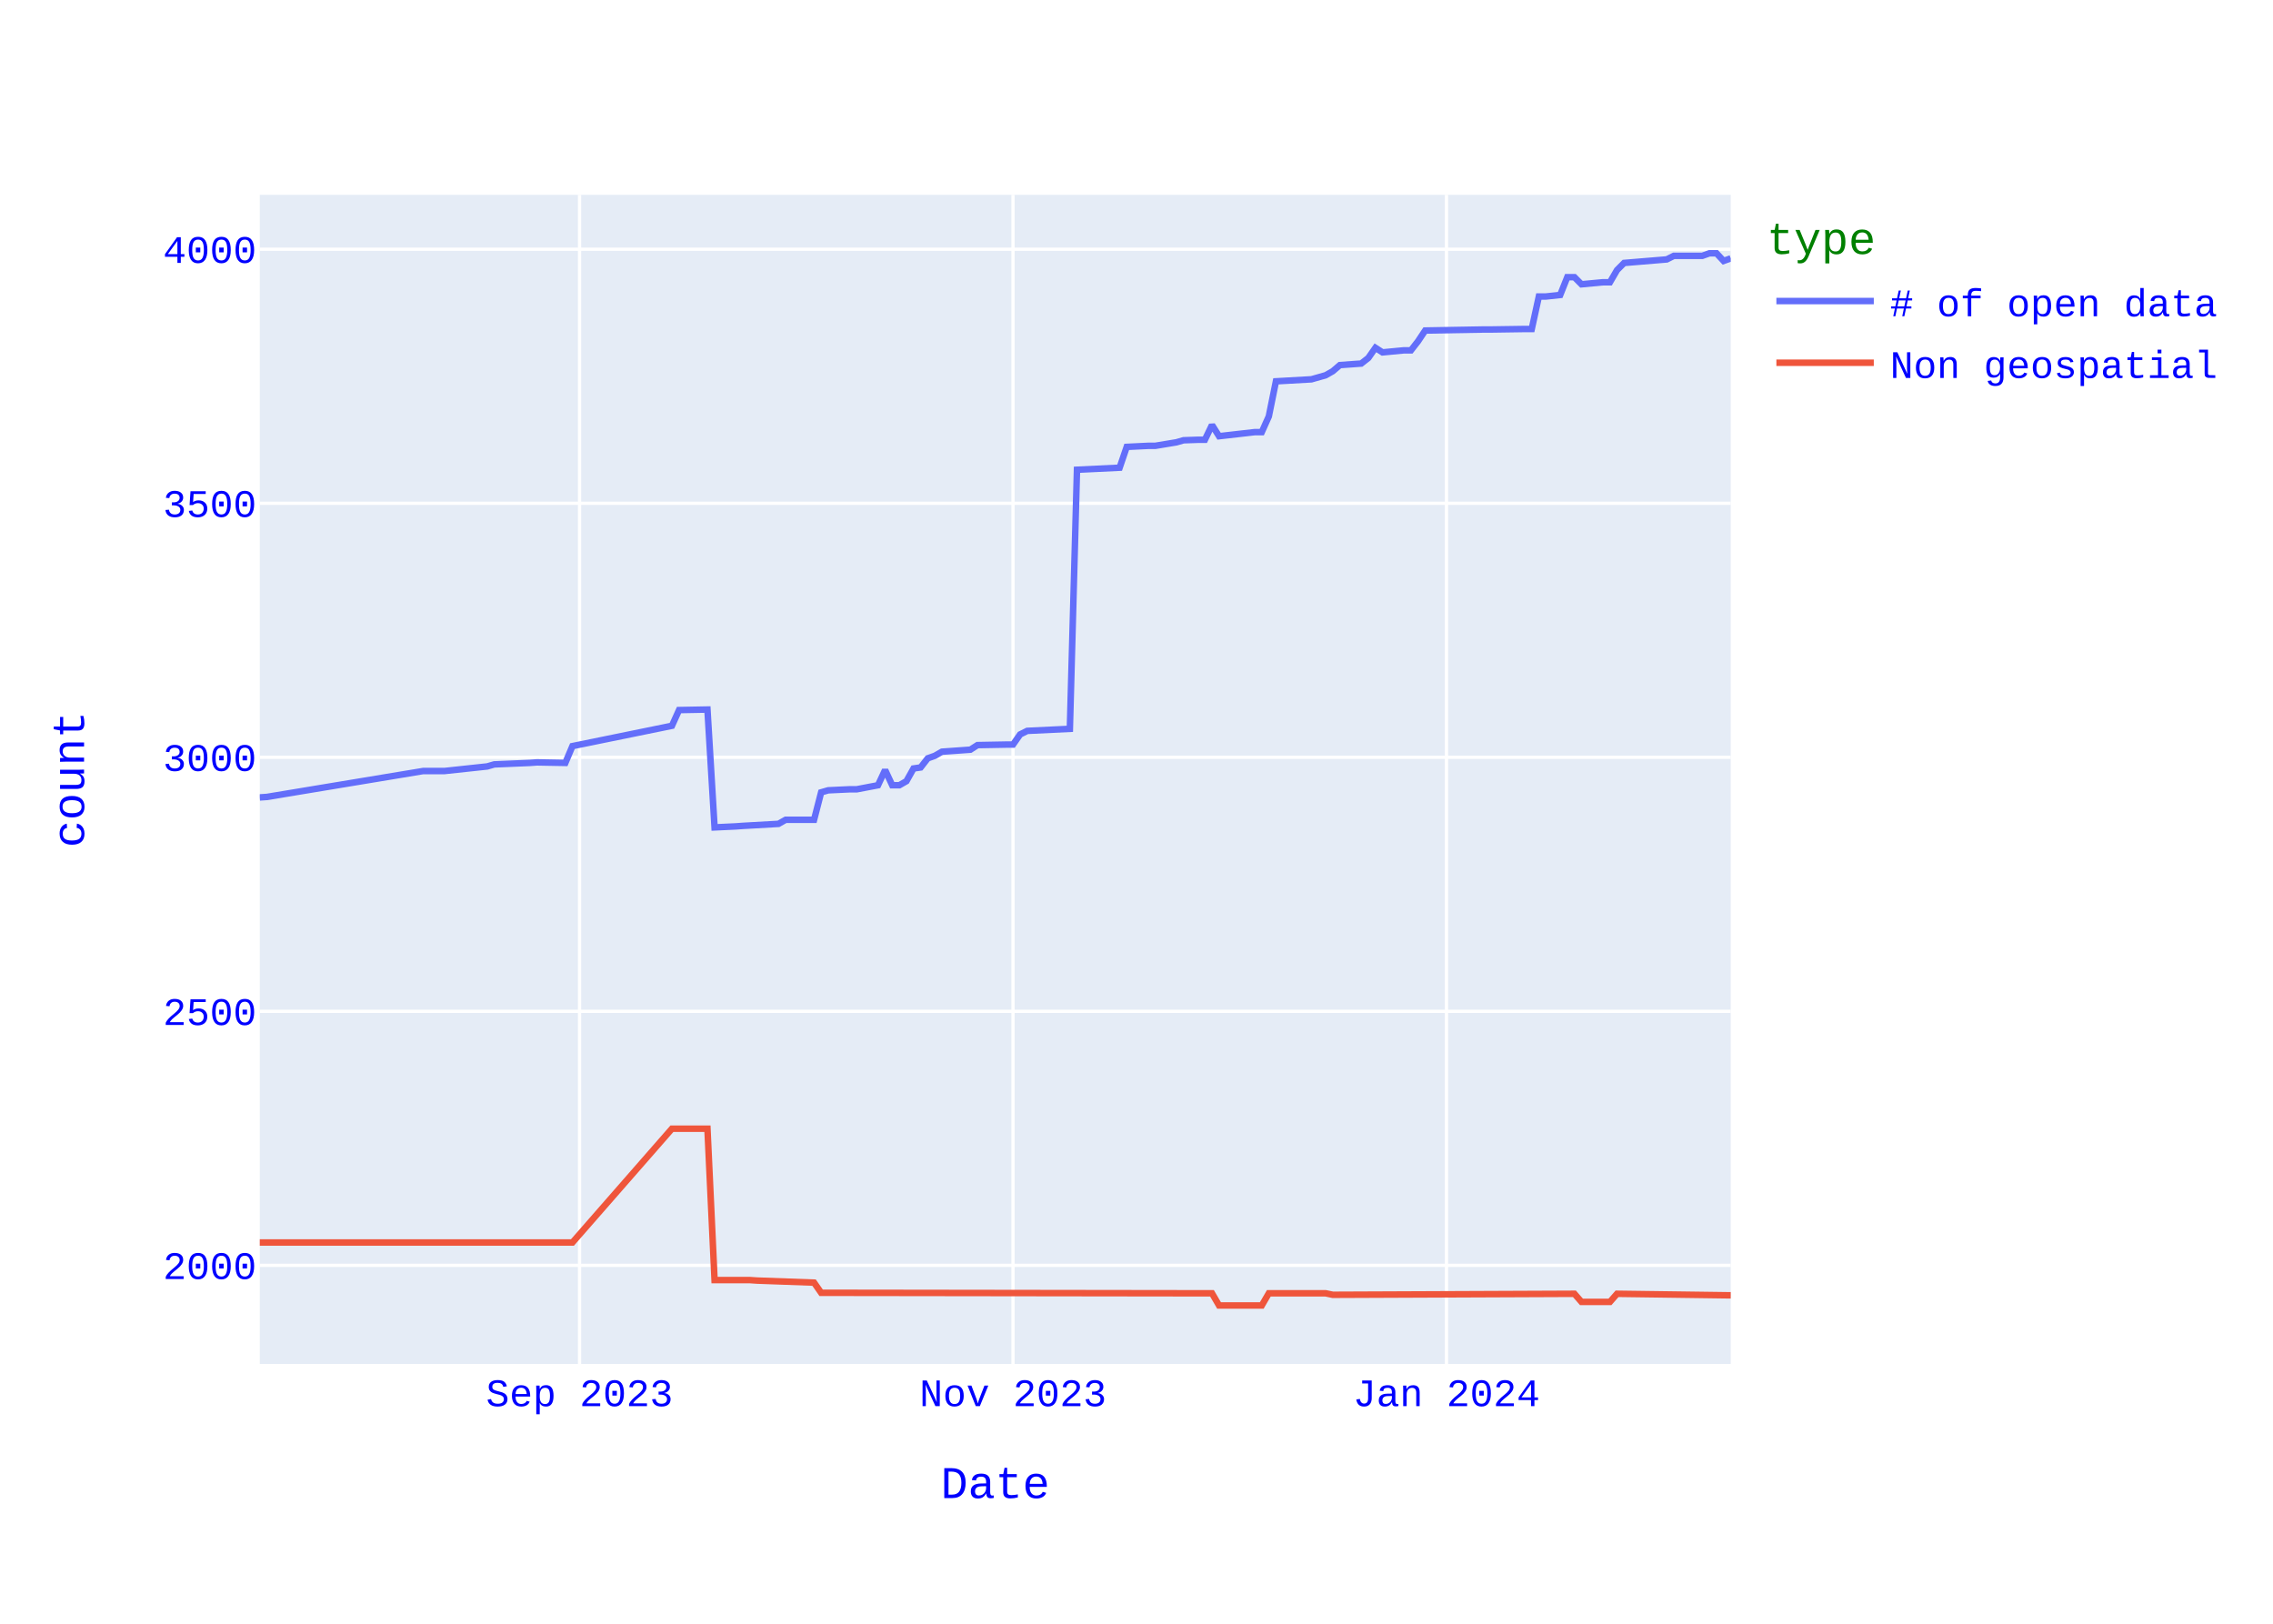
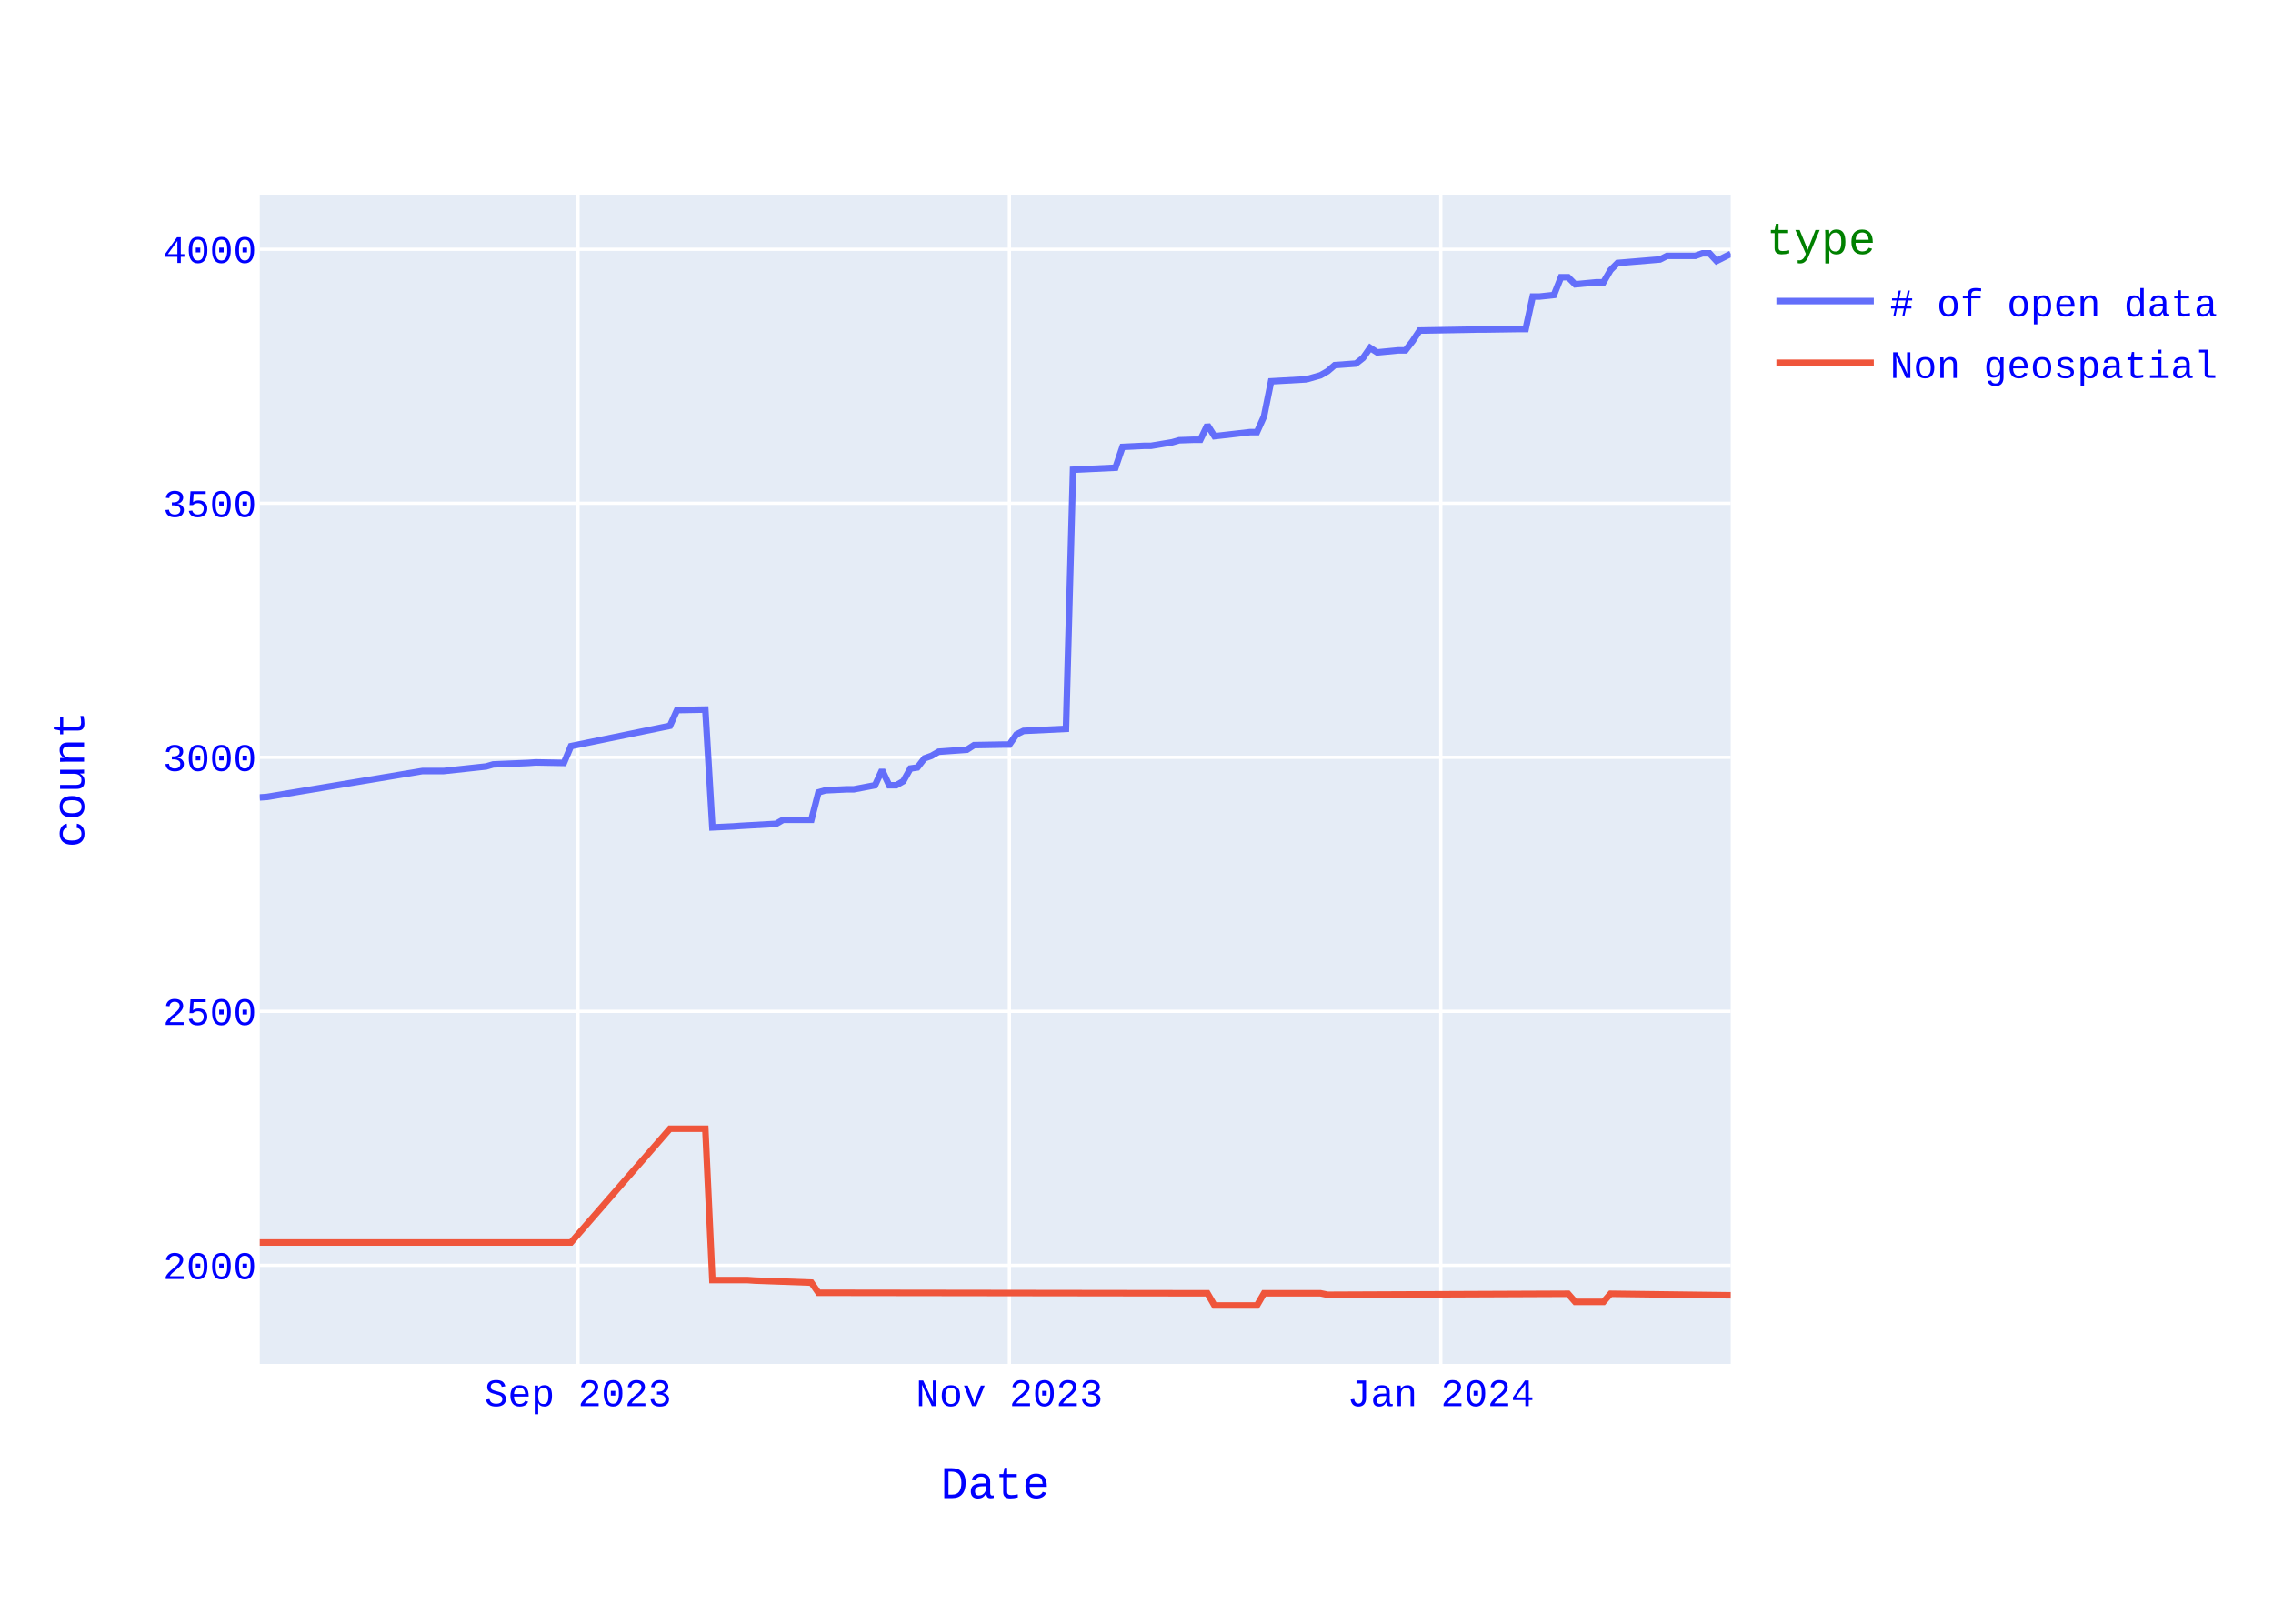
<svg xmlns="http://www.w3.org/2000/svg" class="main-svg" width="700" height="500" style="" viewBox="0 0 700 500">
  <rect x="0" y="0" width="700" height="500" style="fill: rgb(255, 255, 255); fill-opacity: 1;" />
-   <defs id="defs-260f30">
+   <defs id="defs-c185b8">
    <g class="clips">
-       <clipPath id="clip260f30xyplot" class="plotclip">
+       <clipPath id="clipc185b8xyplot" class="plotclip">
        <rect width="453" height="360" />
      </clipPath>
-       <clipPath class="axesclip" id="clip260f30x">
+       <clipPath class="axesclip" id="clipc185b8x">
        <rect x="80" y="0" width="453" height="500" />
      </clipPath>
-       <clipPath class="axesclip" id="clip260f30y">
+       <clipPath class="axesclip" id="clipc185b8y">
        <rect x="0" y="60" width="700" height="360" />
      </clipPath>
-       <clipPath class="axesclip" id="clip260f30xy">
+       <clipPath class="axesclip" id="clipc185b8xy">
        <rect x="80" y="60" width="453" height="360" />
      </clipPath>
    </g>
    <g class="gradients" />
    <g class="patterns" />
  </defs>
  <g class="bglayer">
    <rect class="bg" x="80" y="60" width="453" height="360" style="fill: rgb(229, 236, 246); fill-opacity: 1; stroke-width: 0;" />
  </g>
  <g class="layer-below">
    <g class="imagelayer" />
    <g class="shapelayer" />
  </g>
  <g class="cartesianlayer">
    <g class="subplot xy">
      <g class="layer-subplot">
        <g class="shapelayer" />
        <g class="imagelayer" />
      </g>
      <g class="minor-gridlayer">
        <g class="x" />
        <g class="y" />
      </g>
      <g class="gridlayer">
        <g class="x">
-           <path class="xgrid crisp" transform="translate(178.48,0)" d="M0,60v360" style="stroke: rgb(255, 255, 255); stroke-opacity: 1; stroke-width: 1px;" />
-           <path class="xgrid crisp" transform="translate(311.97,0)" d="M0,60v360" style="stroke: rgb(255, 255, 255); stroke-opacity: 1; stroke-width: 1px;" />
-           <path class="xgrid crisp" transform="translate(445.46,0)" d="M0,60v360" style="stroke: rgb(255, 255, 255); stroke-opacity: 1; stroke-width: 1px;" />
+           <path class="xgrid crisp" transform="translate(178,0)" d="M0,60v360" style="stroke: rgb(255, 255, 255); stroke-opacity: 1; stroke-width: 1px;" />
+           <path class="xgrid crisp" transform="translate(310.86,0)" d="M0,60v360" style="stroke: rgb(255, 255, 255); stroke-opacity: 1; stroke-width: 1px;" />
+           <path class="xgrid crisp" transform="translate(443.71,0)" d="M0,60v360" style="stroke: rgb(255, 255, 255); stroke-opacity: 1; stroke-width: 1px;" />
        </g>
        <g class="y">
          <path class="ygrid crisp" transform="translate(0,389.64)" d="M80,0h453" style="stroke: rgb(255, 255, 255); stroke-opacity: 1; stroke-width: 1px;" />
          <path class="ygrid crisp" transform="translate(0,311.42)" d="M80,0h453" style="stroke: rgb(255, 255, 255); stroke-opacity: 1; stroke-width: 1px;" />
          <path class="ygrid crisp" transform="translate(0,233.19)" d="M80,0h453" style="stroke: rgb(255, 255, 255); stroke-opacity: 1; stroke-width: 1px;" />
          <path class="ygrid crisp" transform="translate(0,154.97)" d="M80,0h453" style="stroke: rgb(255, 255, 255); stroke-opacity: 1; stroke-width: 1px;" />
          <path class="ygrid crisp" transform="translate(0,76.75)" d="M80,0h453" style="stroke: rgb(255, 255, 255); stroke-opacity: 1; stroke-width: 1px;" />
        </g>
      </g>
      <g class="zerolinelayer" />
      <path class="xlines-below" />
      <path class="ylines-below" />
      <g class="overlines-below" />
      <g class="xaxislayer-below" />
      <g class="yaxislayer-below" />
      <g class="overaxes-below" />
-       <g class="plot" transform="translate(80,60)" clip-path="url(#clip260f30xyplot)">
+       <g class="plot" transform="translate(80,60)" clip-path="url(#clipc185b8xyplot)">
        <g class="scatterlayer mlayer">
-           <g class="trace scatter trace5191fd" style="stroke-miterlimit: 2; opacity: 1;">
+           <g class="trace scatter tracef0e0e2" style="stroke-miterlimit: 2; opacity: 1;">
            <g class="fills" />
            <g class="errorbars" />
            <g class="lines">
-               <path class="js-line" d="M453,19.56L450.81,20.35L448.62,18L446.43,18L444.25,18.78L435.49,18.78L433.3,19.88L420.17,20.97L417.99,23.16L415.8,26.92L413.61,26.92L407.04,27.54L404.86,25.35L402.67,25.35L400.48,30.83L396.1,31.3L393.91,31.3L391.72,41.31L389.54,41.31L378.59,41.47L376.41,41.47L358.9,41.78L356.71,45.07L354.52,47.88L352.33,47.88L345.77,48.51L343.58,47.1L341.39,50.23L339.2,51.95L332.64,52.42L330.45,54.3L328.26,55.55L323.88,56.8L312.94,57.42L310.75,68.22L308.57,73.07L306.38,73.07L295.43,74.32L293.25,70.88L291.06,75.42L288.87,75.42L284.49,75.57L282.3,76.2L275.74,77.29L273.55,77.29L266.99,77.61L264.8,84.02L251.67,84.65L249.48,164.43L236.35,165.06L234.16,166.15L231.97,169.28L229.78,169.28L221.03,169.44L218.84,170.85L210.09,171.47L207.9,172.73L205.71,173.51L203.52,176.32L201.33,176.64L199.14,180.55L196.96,181.8L194.77,181.8L192.58,177.11L190.39,181.8L183.83,183.05L181.64,183.05L175.07,183.36L172.88,183.99L170.7,192.44L168.51,192.44L161.94,192.44L159.75,193.69L148.81,194.31L146.62,194.47L140.06,194.78L137.87,158.49L129.12,158.65L126.93,163.49L96.29,169.75L94.1,174.92L85.35,174.76L83.16,174.92L72.22,175.38L70.03,176.01L56.9,177.42L54.71,177.42L50.33,177.42L2.19,185.4L0,185.55" style="vector-effect: none; fill: none; stroke: rgb(99, 110, 250); stroke-opacity: 1; stroke-width: 2px; opacity: 1;" />
+               <path class="js-line" d="M453,18.16L448.64,20.35L446.47,18L444.29,18L442.11,18.78L433.4,18.78L431.22,19.88L418.15,20.97L415.98,23.16L413.8,26.92L411.62,26.92L405.09,27.54L402.91,25.35L400.73,25.35L398.55,30.83L394.2,31.3L392.02,31.3L389.84,41.31L387.66,41.31L376.77,41.47L374.6,41.47L357.17,41.78L355,45.07L352.82,47.88L350.64,47.88L344.11,48.51L341.93,47.1L339.75,50.23L337.57,51.95L331.04,52.42L328.86,54.3L326.68,55.55L322.33,56.8L311.44,57.42L309.26,68.22L307.08,73.07L304.9,73.07L294.01,74.32L291.84,70.88L289.66,75.42L287.48,75.42L283.13,75.57L280.95,76.2L274.41,77.29L272.24,77.29L265.7,77.61L263.52,84.02L250.46,84.65L248.28,164.43L235.21,165.06L233.03,166.15L230.86,169.28L228.68,169.28L219.97,169.44L217.79,170.85L209.08,171.47L206.9,172.73L204.72,173.51L202.54,176.32L200.37,176.64L198.19,180.55L196.01,181.8L193.83,181.8L191.65,177.11L189.48,181.8L182.94,183.05L180.76,183.05L174.23,183.36L172.05,183.99L169.88,192.44L167.7,192.44L161.16,192.44L158.99,193.69L148.1,194.31L145.92,194.47L139.38,194.78L137.21,158.49L128.5,158.65L126.32,163.49L95.83,169.75L93.65,174.92L84.94,174.76L82.76,174.92L71.87,175.38L69.69,176.01L56.63,177.42L54.45,177.42L50.09,177.42L2.18,185.4L0,185.55" style="vector-effect: none; fill: none; stroke: rgb(99, 110, 250); stroke-opacity: 1; stroke-width: 2px; opacity: 1;" />
            </g>
            <g class="points" />
            <g class="text" />
          </g>
-           <g class="trace scatter traceeec860" style="stroke-miterlimit: 2; opacity: 1;">
+           <g class="trace scatter trace06bda9" style="stroke-miterlimit: 2; opacity: 1;">
            <g class="fills" />
            <g class="errorbars" />
            <g class="lines">
-               <path class="js-line" d="M453,338.87L417.99,338.4L415.8,340.9L407.04,340.9L404.86,338.4L330.45,338.71L328.26,338.25L310.75,338.25L308.57,342L295.43,342L293.25,338.25L172.88,338.09L170.7,334.96L153.19,334.33L151,334.18L140.06,334.18L137.87,287.56L126.93,287.56L96.29,322.6L0,322.6" style="vector-effect: none; fill: none; stroke: rgb(239, 85, 59); stroke-opacity: 1; stroke-width: 2px; opacity: 1;" />
+               <path class="js-line" d="M453,338.87L415.98,338.4L413.8,340.9L405.09,340.9L402.91,338.4L328.86,338.71L326.68,338.25L309.26,338.25L307.08,342L294.01,342L291.84,338.25L172.05,338.09L169.88,334.96L152.45,334.33L150.27,334.18L139.38,334.18L137.21,287.56L126.32,287.56L95.83,322.6L0,322.6" style="vector-effect: none; fill: none; stroke: rgb(239, 85, 59); stroke-opacity: 1; stroke-width: 2px; opacity: 1;" />
            </g>
            <g class="points" />
            <g class="text" />
          </g>
        </g>
      </g>
      <g class="overplot" />
      <path class="xlines-above crisp" d="M0,0" style="fill: none;" />
      <path class="ylines-above crisp" d="M0,0" style="fill: none;" />
      <g class="overlines-above" />
      <g class="xaxislayer-above">
        <g class="xtick">
-           <text text-anchor="middle" x="0" y="433" transform="translate(178.48,0)" style="font-family: 'Courier New'; font-size: 12px; fill: rgb(0, 0, 255); fill-opacity: 1; white-space: pre; opacity: 1;">Sep 2023</text>
+           <text text-anchor="middle" x="0" y="433" transform="translate(178,0)" style="font-family: 'Courier New'; font-size: 12px; fill: rgb(0, 0, 255); fill-opacity: 1; white-space: pre; opacity: 1;">Sep 2023</text>
        </g>
        <g class="xtick">
-           <text text-anchor="middle" x="0" y="433" style="font-family: 'Courier New'; font-size: 12px; fill: rgb(0, 0, 255); fill-opacity: 1; white-space: pre; opacity: 1;" transform="translate(311.97,0)">Nov 2023</text>
+           <text text-anchor="middle" x="0" y="433" style="font-family: 'Courier New'; font-size: 12px; fill: rgb(0, 0, 255); fill-opacity: 1; white-space: pre; opacity: 1;" transform="translate(310.86,0)">Nov 2023</text>
        </g>
        <g class="xtick">
-           <text text-anchor="middle" x="0" y="433" style="font-family: 'Courier New'; font-size: 12px; fill: rgb(0, 0, 255); fill-opacity: 1; white-space: pre; opacity: 1;" transform="translate(445.46,0)">Jan 2024</text>
+           <text text-anchor="middle" x="0" y="433" style="font-family: 'Courier New'; font-size: 12px; fill: rgb(0, 0, 255); fill-opacity: 1; white-space: pre; opacity: 1;" transform="translate(443.71,0)">Jan 2024</text>
        </g>
      </g>
      <g class="yaxislayer-above">
        <g class="ytick">
          <text text-anchor="end" x="79" y="4.2" transform="translate(0,389.64)" style="font-family: 'Courier New'; font-size: 12px; fill: rgb(0, 0, 255); fill-opacity: 1; white-space: pre; opacity: 1;">2000</text>
        </g>
        <g class="ytick">
          <text text-anchor="end" x="79" y="4.2" style="font-family: 'Courier New'; font-size: 12px; fill: rgb(0, 0, 255); fill-opacity: 1; white-space: pre; opacity: 1;" transform="translate(0,311.42)">2500</text>
        </g>
        <g class="ytick">
          <text text-anchor="end" x="79" y="4.2" style="font-family: 'Courier New'; font-size: 12px; fill: rgb(0, 0, 255); fill-opacity: 1; white-space: pre; opacity: 1;" transform="translate(0,233.19)">3000</text>
        </g>
        <g class="ytick">
          <text text-anchor="end" x="79" y="4.2" style="font-family: 'Courier New'; font-size: 12px; fill: rgb(0, 0, 255); fill-opacity: 1; white-space: pre; opacity: 1;" transform="translate(0,154.97)">3500</text>
        </g>
        <g class="ytick">
          <text text-anchor="end" x="79" y="4.2" style="font-family: 'Courier New'; font-size: 12px; fill: rgb(0, 0, 255); fill-opacity: 1; white-space: pre; opacity: 1;" transform="translate(0,76.75)">4000</text>
        </g>
      </g>
      <g class="overaxes-above" />
    </g>
  </g>
  <g class="polarlayer" />
  <g class="smithlayer" />
  <g class="ternarylayer" />
  <g class="geolayer" />
  <g class="funnelarealayer" />
  <g class="pielayer" />
  <g class="iciclelayer" />
  <g class="treemaplayer" />
  <g class="sunburstlayer" />
  <g class="glimages" />
-   <defs id="topdefs-260f30">
+   <defs id="topdefs-c185b8">
    <g class="clips" />
-     <clipPath id="legend260f30">
+     <clipPath id="legendc185b8">
      <rect width="146" height="67" x="0" y="0" />
    </clipPath>
  </defs>
  <g class="layer-above">
    <g class="imagelayer" />
    <g class="shapelayer" />
  </g>
  <g class="infolayer">
    <g class="legend" pointer-events="all" transform="translate(542.06,60)">
      <rect class="bg" shape-rendering="crispEdges" style="stroke: rgb(68, 68, 68); stroke-opacity: 1; fill: rgb(255, 255, 255); fill-opacity: 1; stroke-width: 0px;" width="146" height="67" x="0" y="0" />
-       <g class="scrollbox" transform="" clip-path="url(#legend260f30)">
+       <g class="scrollbox" transform="" clip-path="url(#legendc185b8)">
        <text class="legendtitletext" text-anchor="start" x="2" y="18.2" style="font-family: 'Courier New'; font-size: 14px; fill: rgb(0, 128, 0); fill-opacity: 1; white-space: pre;">type</text>
        <g class="groups" transform="">
          <g class="traces" transform="translate(0,32.7)" style="opacity: 1;">
            <text class="legendtext" text-anchor="start" x="40" y="4.68" style="font-family: 'Courier New'; font-size: 12px; fill: rgb(0, 0, 255); fill-opacity: 1; white-space: pre;"># of open data</text>
            <g class="layers" style="opacity: 1;">
              <g class="legendfill" />
              <g class="legendlines">
                <path class="js-line" d="M5,0h30" style="fill: none; stroke: rgb(99, 110, 250); stroke-opacity: 1; stroke-width: 2px;" />
              </g>
              <g class="legendsymbols">
                <g class="legendpoints" />
              </g>
            </g>
            <rect class="legendtoggle" x="0" y="-9.5" width="140.828" height="19" style="fill: rgb(0, 0, 0); fill-opacity: 0;" />
          </g>
        </g>
        <g class="groups" transform="">
          <g class="traces" transform="translate(0,51.7)" style="opacity: 1;">
            <text class="legendtext" text-anchor="start" x="40" y="4.68" style="font-family: 'Courier New'; font-size: 12px; fill: rgb(0, 0, 255); fill-opacity: 1; white-space: pre;">Non geospatial</text>
            <g class="layers" style="opacity: 1;">
              <g class="legendfill" />
              <g class="legendlines">
                <path class="js-line" d="M5,0h30" style="fill: none; stroke: rgb(239, 85, 59); stroke-opacity: 1; stroke-width: 2px;" />
              </g>
              <g class="legendsymbols">
                <g class="legendpoints" />
              </g>
            </g>
            <rect class="legendtoggle" x="0" y="-9.5" width="140.828" height="19" style="fill: rgb(0, 0, 0); fill-opacity: 0;" />
          </g>
        </g>
      </g>
      <rect class="scrollbar" rx="20" ry="3" width="0" height="0" style="fill: rgb(128, 139, 164); fill-opacity: 1;" x="0" y="0" />
    </g>
    <g class="g-gtitle" />
    <g class="g-xtitle">
      <text class="xtitle" x="306.5" y="461.3" text-anchor="middle" style="font-family: 'Courier New'; font-size: 14px; fill: rgb(0, 0, 255); opacity: 1; font-weight: normal; white-space: pre;">Date</text>
    </g>
    <g class="g-ytitle">
      <text class="ytitle" transform="rotate(-90,25.8875,240)" x="25.888" y="240" text-anchor="middle" style="font-family: 'Courier New'; font-size: 14px; fill: rgb(0, 0, 255); opacity: 1; font-weight: normal; white-space: pre;">count</text>
    </g>
  </g>
</svg>
